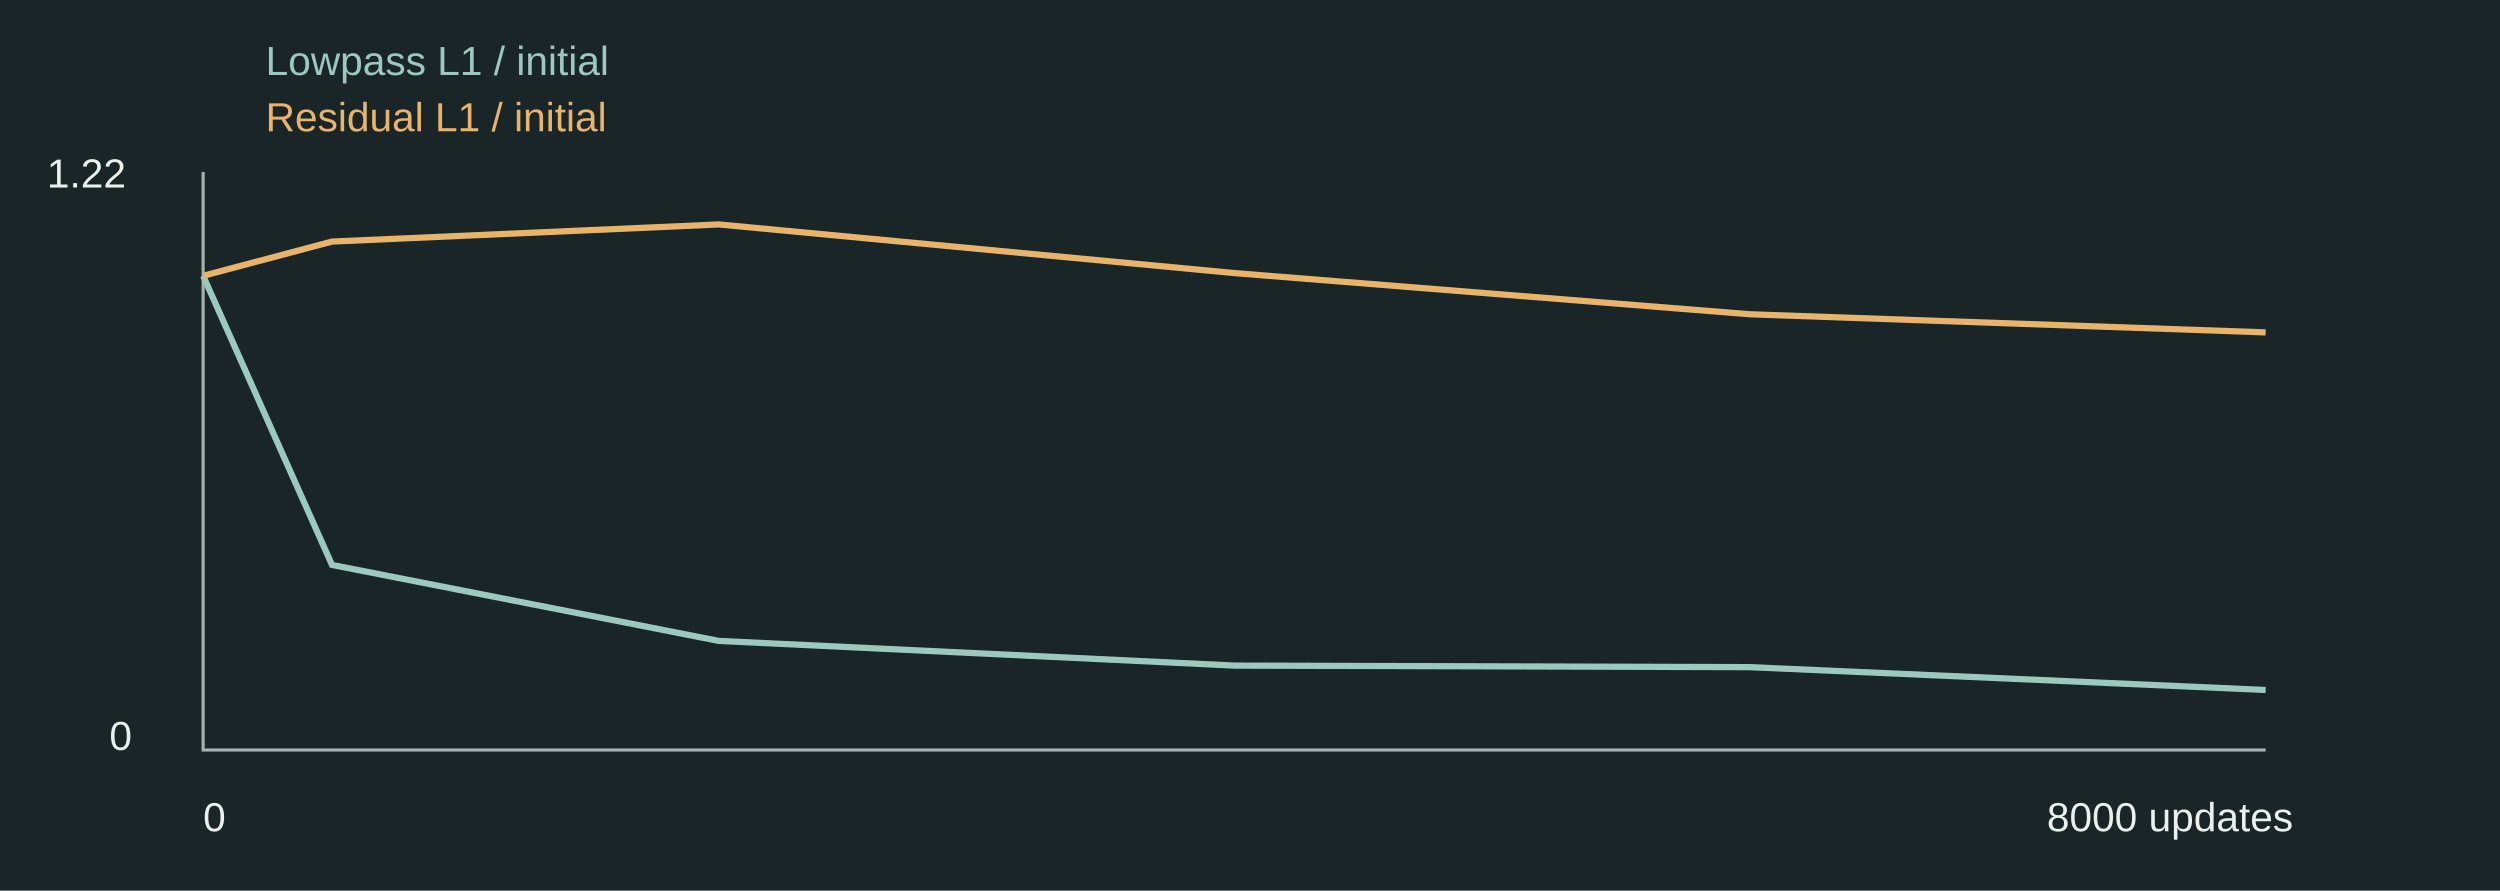
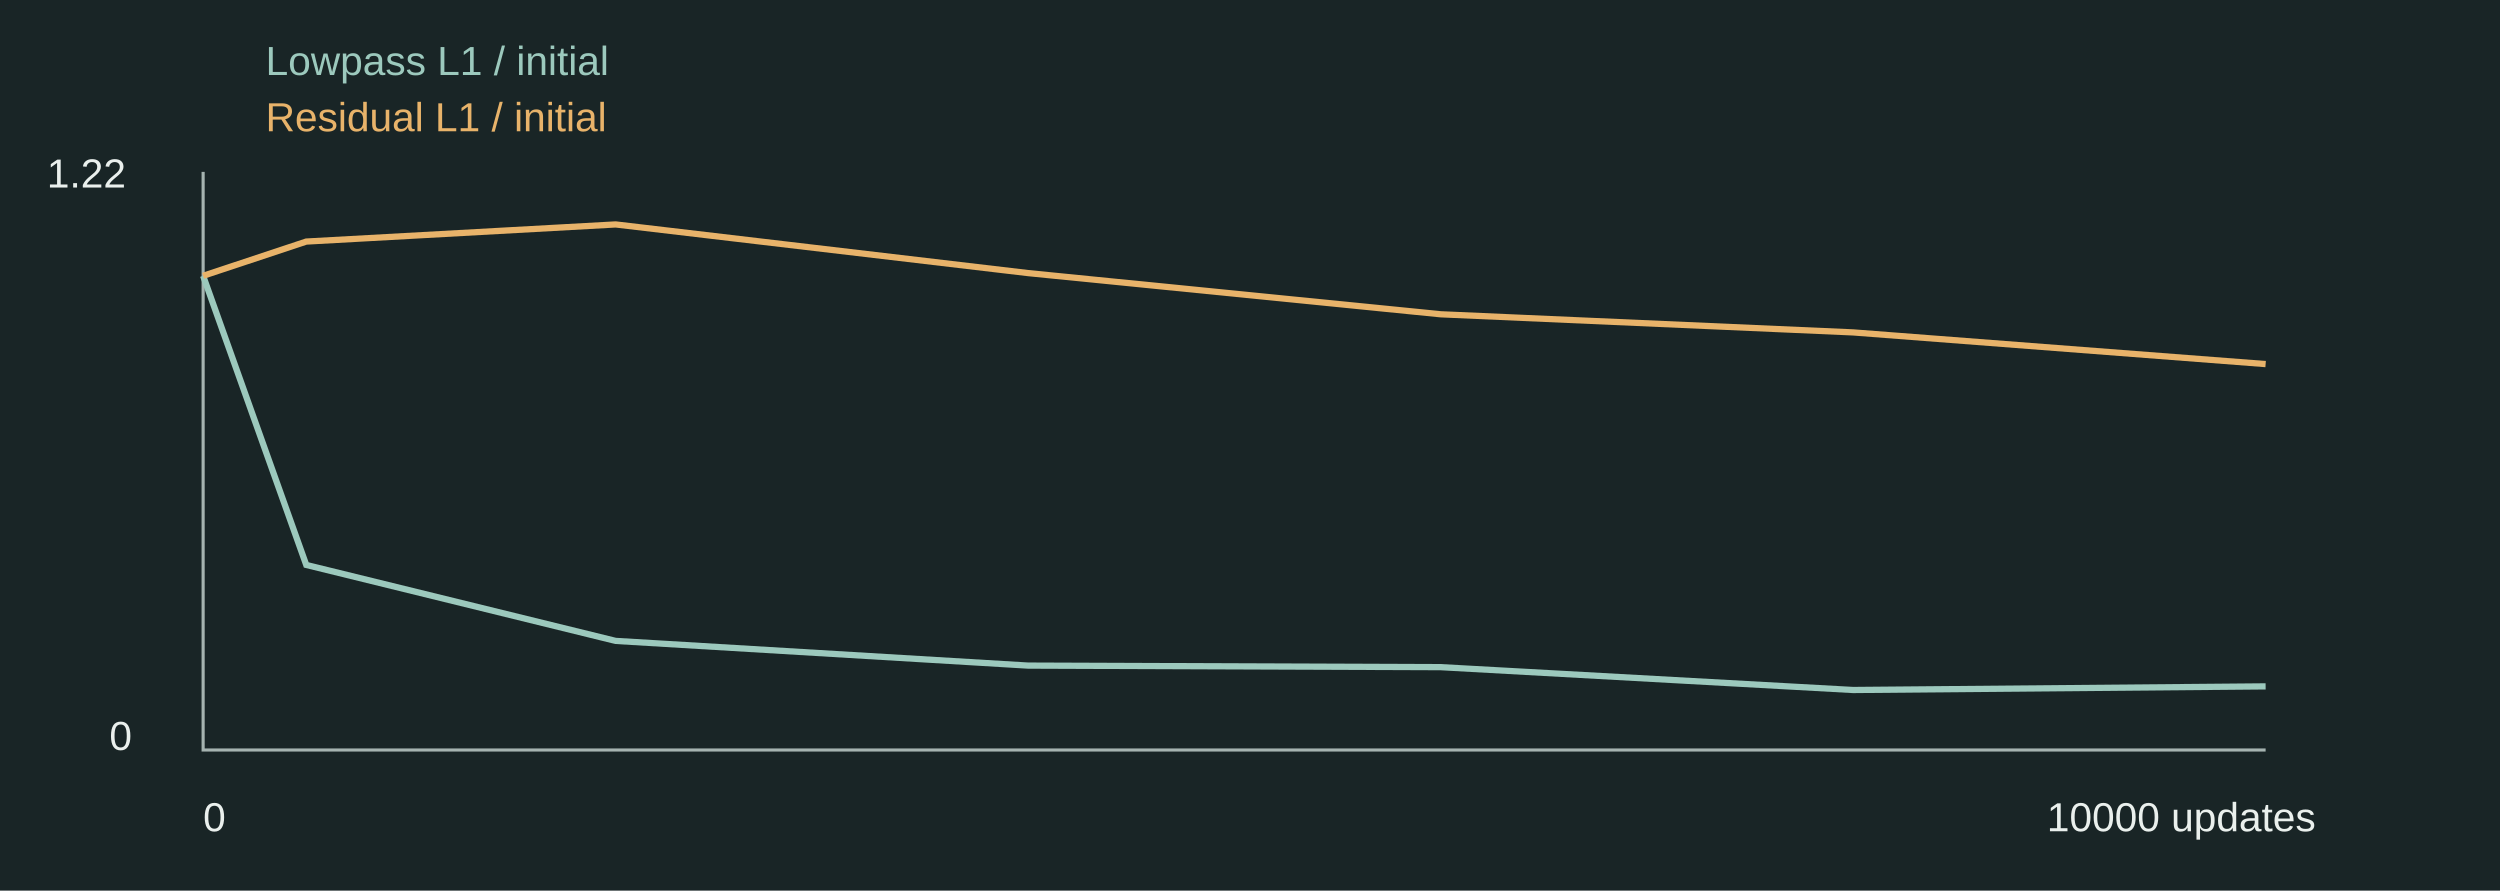
<svg xmlns="http://www.w3.org/2000/svg" width="800" height="285" viewBox="0 0 800 285">
  <rect width="800" height="285" fill="#192526" />
  <g font-family="Arial" font-size="13">
    <path d="M65 55 V240 H725" fill="none" stroke="#a5b3b0" />
-     <polyline points="65.00,88.26 106.25,180.78 230.00,205.09 395.00,212.99 560.00,213.49 725.00,220.80" fill="none" stroke="#9cc9bd" stroke-width="2" />
+     <polyline points="65.00,88.26 98.00,180.78 197.00,205.09 329.00,212.99 461.00,213.49 593.00,220.80 725.00,219.64" fill="none" stroke="#9cc9bd" stroke-width="2" />
    <text x="85" y="24" fill="#9cc9bd">Lowpass L1 / initial</text>
-     <polyline points="65.00,88.26 106.25,77.30 230.00,71.82 395.00,87.39 560.00,100.57 725.00,106.37" fill="none" stroke="#e8b36a" stroke-width="2" />
+     <polyline points="65.00,88.26 98.00,77.30 197.00,71.82 329.00,87.39 461.00,100.57 593.00,106.37 725.00,116.51" fill="none" stroke="#e8b36a" stroke-width="2" />
    <text x="85" y="42" fill="#e8b36a">Residual L1 / initial</text>
    <g fill="#eaf0ed">
      <text x="15" y="60">1.22</text>
      <text x="35" y="240">0</text>
      <text x="65" y="266">0</text>
-       <text x="655" y="266">8000 updates</text>
+       <text x="655" y="266">10000 updates</text>
    </g>
  </g>
</svg>
